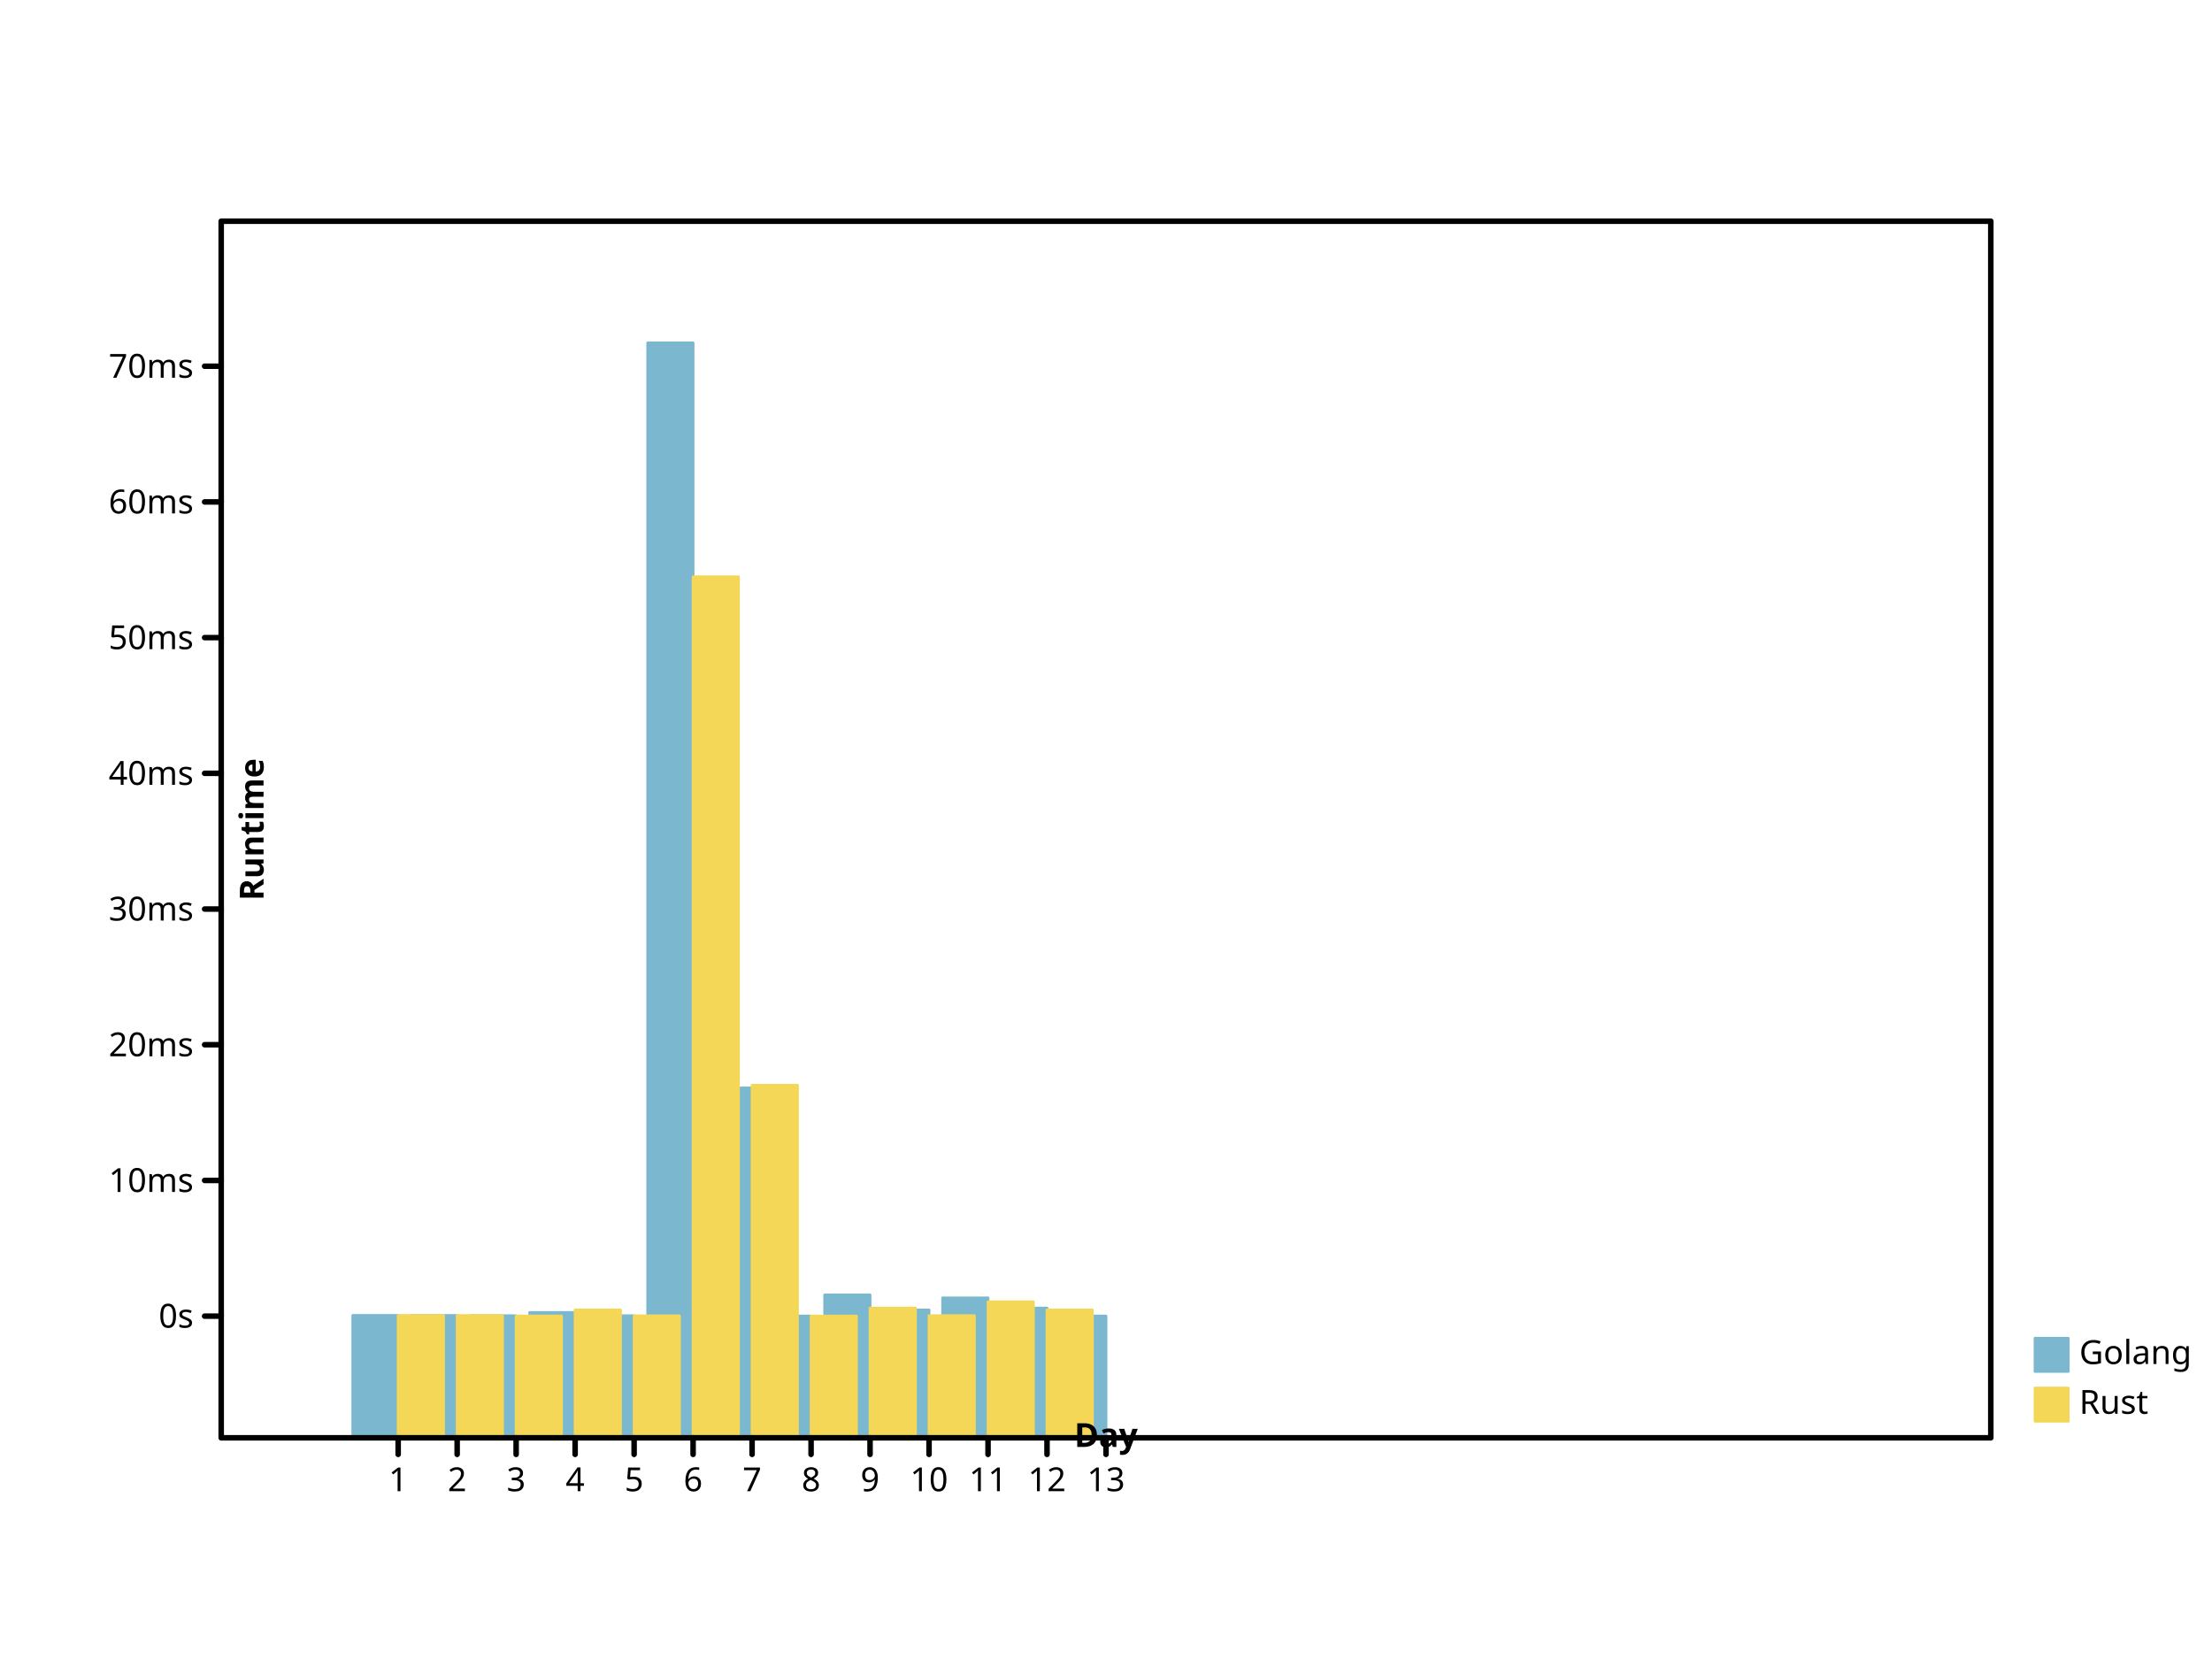
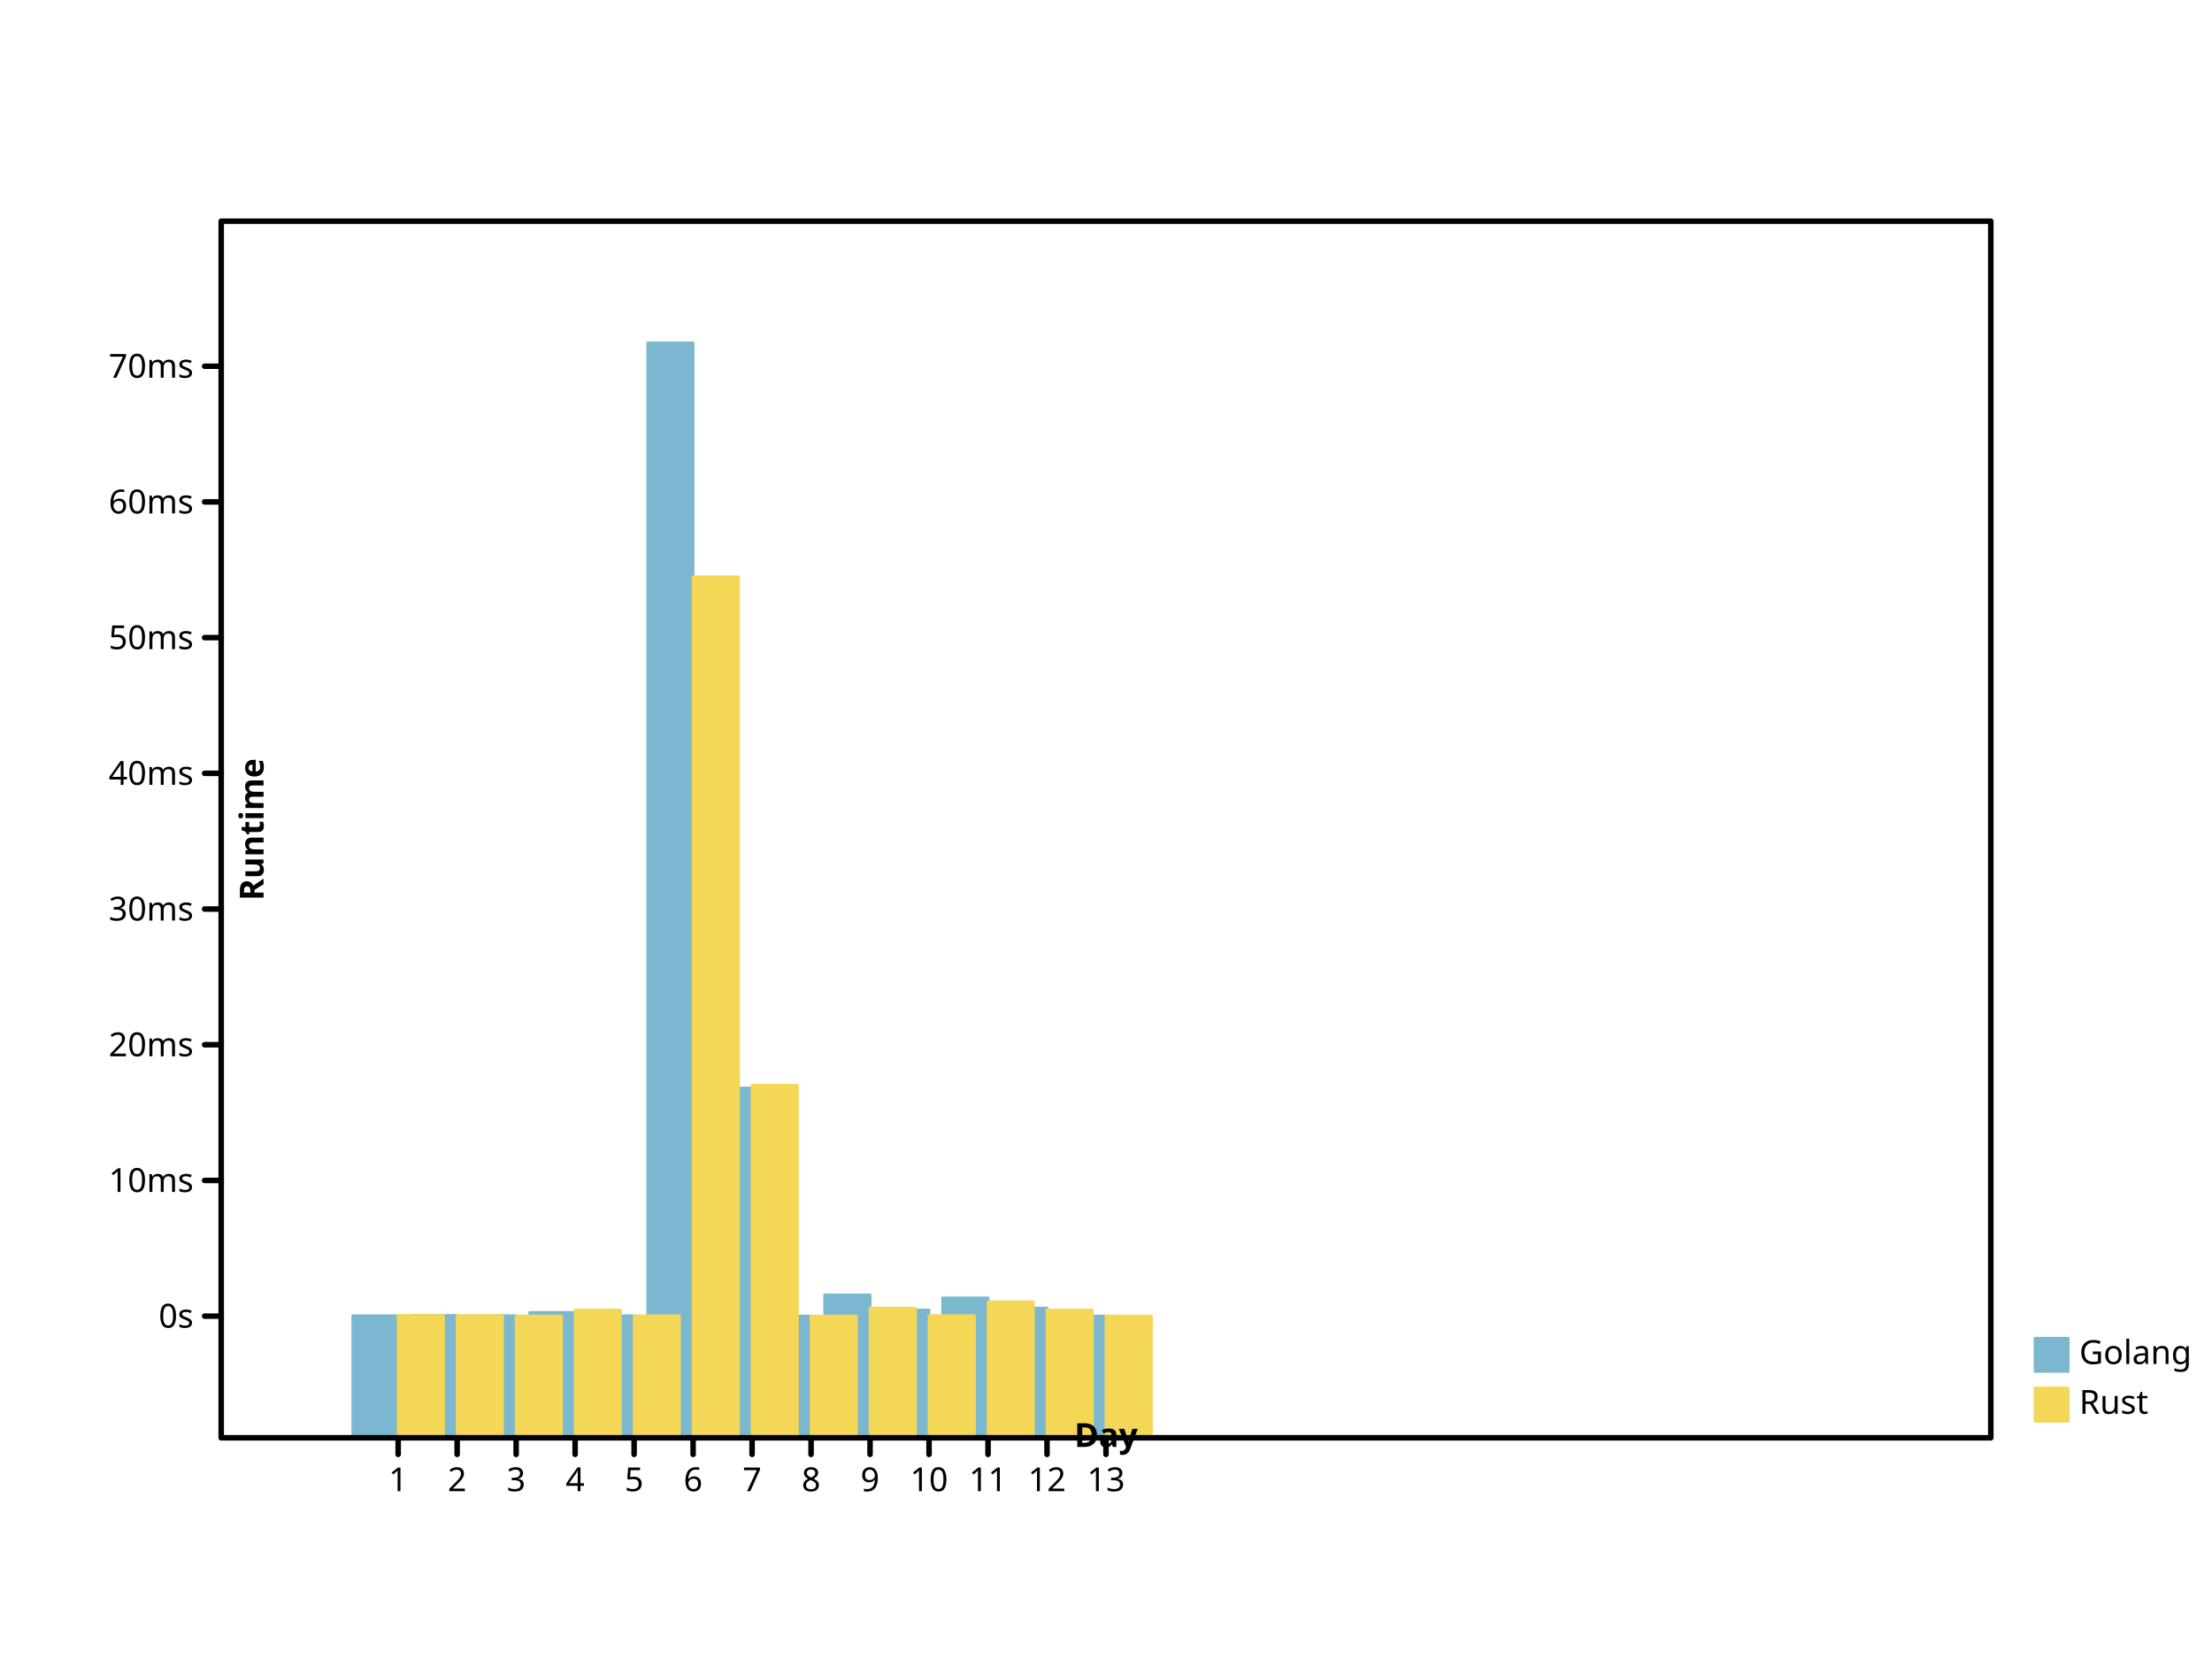
<svg xmlns="http://www.w3.org/2000/svg" width="800" height="600" viewbox="0 0 800 600" preserveAspectRatio="xMidYMid meet">
  <defs>
-     <marker refX="5" refY="5" markerUnits="userSpaceOnUse" markerWidth="2%" markerHeight="2%" id="circle" viewBox="0 0 10 10 ">
+     <marker refY="5" markerUnits="userSpaceOnUse" markerWidth="2%" markerHeight="2%" id="circle" viewBox="0 0 10 10 " refX="5">
      <circle cx="5" cy="5" r="3" fill="none" stroke="black" />
    </marker>
-     <marker viewBox="0 0 10 10 " refX="5" refY="5" markerUnits="userSpaceOnUse" markerWidth="2%" markerHeight="2%" id="filled-circle">
-       <circle cx="5" cy="5" r="3" fill="black" stroke="none" />
+     <marker id="filled-circle" viewBox="0 0 10 10 " refX="5" refY="5" markerUnits="userSpaceOnUse" markerWidth="2%" markerHeight="2%">
+       <circle stroke="none" cx="5" cy="5" r="3" fill="black" />
    </marker>
-     <marker markerUnits="userSpaceOnUse" markerWidth="2%" markerHeight="2%" id="square" viewBox="0 0 10 10 " refX="5" refY="5">
-       <rect height="6" fill="none" stroke="black" x="2" y="2" width="6" />
+     <marker markerWidth="2%" markerHeight="2%" id="square" viewBox="0 0 10 10 " refX="5" refY="5" markerUnits="userSpaceOnUse">
+       <rect x="2" y="2" width="6" height="6" fill="none" stroke="black" />
    </marker>
-     <marker markerUnits="userSpaceOnUse" markerWidth="2%" markerHeight="2%" id="filled-square" viewBox="0 0 10 10 " refX="5" refY="5">
-       <rect height="6" fill="black" stroke="none" x="2" y="2" width="6" />
+     <marker markerWidth="2%" markerHeight="2%" id="filled-square" viewBox="0 0 10 10 " refX="5" refY="5" markerUnits="userSpaceOnUse">
+       <rect y="2" width="6" height="6" fill="black" stroke="none" x="2" />
    </marker>
  </defs>
-   <g transform="translate(80 520 )scale(1 -1 )" fill="hsl(198, 47%, 65%)" stroke="hsl(198, 47%, 65%)" stroke-width="1px" stroke-linecap="round" stroke-linejoin="round">
-     <rect y="0" width="1.641026e+01" height="4.426328e+01" vector-effect="non-scaling-stroke" x="4.758974e+01" />
-     <rect height="4.423326e+01" vector-effect="non-scaling-stroke" x="6.892308e+01" y="0" width="1.641026e+01" />
+   <g fill="hsl(198, 47%, 65%)" stroke="hsl(198, 47%, 65%)" stroke-width="1px" stroke-linecap="round" stroke-linejoin="round" transform="translate(80 520 )scale(1 -1 )">
+     <rect vector-effect="non-scaling-stroke" x="4.758974e+01" y="0" width="1.641026e+01" height="4.413748e+01" />
+     <rect x="6.892308e+01" y="0" width="1.641026e+01" height="4.423326e+01" vector-effect="non-scaling-stroke" />
    <rect vector-effect="non-scaling-stroke" x="9.025641e+01" y="0" width="1.641026e+01" height="4.414482e+01" />
-     <rect x="1.115897e+02" y="0" width="1.641026e+01" height="4.533401e+01" vector-effect="non-scaling-stroke" />
-     <rect width="1.641026e+01" height="4.414970e+01" vector-effect="non-scaling-stroke" x="1.329231e+02" y="0" />
-     <rect y="0" width="1.641026e+01" height="396" vector-effect="non-scaling-stroke" x="1.542564e+02" />
-     <rect x="1.755897e+02" y="0" width="1.641026e+01" height="1.265206e+02" vector-effect="non-scaling-stroke" />
+     <rect y="0" width="1.641026e+01" height="4.533401e+01" vector-effect="non-scaling-stroke" x="1.115897e+02" />
+     <rect vector-effect="non-scaling-stroke" x="1.329231e+02" y="0" width="1.641026e+01" height="4.414970e+01" />
+     <rect vector-effect="non-scaling-stroke" x="1.542564e+02" y="0" width="1.641026e+01" height="396" />
+     <rect height="1.265206e+02" vector-effect="non-scaling-stroke" x="1.755897e+02" y="0" width="1.641026e+01" />
    <rect vector-effect="non-scaling-stroke" x="1.969231e+02" y="0" width="1.641026e+01" height="4.403414e+01" />
-     <rect vector-effect="non-scaling-stroke" x="2.182564e+02" y="0" width="1.641026e+01" height="5.167989e+01" />
-     <rect x="2.395897e+02" y="0" width="1.641026e+01" height="4.622438e+01" vector-effect="non-scaling-stroke" />
-     <rect x="2.609231e+02" y="0" width="1.641026e+01" height="5.060396e+01" vector-effect="non-scaling-stroke" />
+     <rect y="0" width="1.641026e+01" height="5.167989e+01" vector-effect="non-scaling-stroke" x="2.182564e+02" />
+     <rect vector-effect="non-scaling-stroke" x="2.395897e+02" y="0" width="1.641026e+01" height="4.622438e+01" />
+     <rect vector-effect="non-scaling-stroke" x="2.609231e+02" y="0" width="1.641026e+01" height="5.060396e+01" />
    <rect width="1.641026e+01" height="4.690133e+01" vector-effect="non-scaling-stroke" x="2.822564e+02" y="0" />
    <rect vector-effect="non-scaling-stroke" x="3.035897e+02" y="0" width="1.641026e+01" height="4.403436e+01" />
  </g>
-   <g transform="translate(80 520 )scale(1 -1 )" fill="hsl(49, 88%, 65%)" stroke="hsl(49, 88%, 65%)" stroke-width="1px" stroke-linecap="round" stroke-linejoin="round">
+   <g stroke-linecap="round" stroke-linejoin="round" transform="translate(80 520 )scale(1 -1 )" fill="hsl(49, 88%, 65%)" stroke="hsl(49, 88%, 65%)" stroke-width="1px">
    <rect height="4.422948e+01" vector-effect="non-scaling-stroke" x="64" y="0" width="1.641026e+01" />
-     <rect y="0" width="1.641026e+01" height="4.421116e+01" vector-effect="non-scaling-stroke" x="8.533333e+01" />
-     <rect vector-effect="non-scaling-stroke" x="1.066667e+02" y="0" width="1.641026e+01" height="4.404346e+01" />
-     <rect width="1.641026e+01" height="4.622662e+01" vector-effect="non-scaling-stroke" x="128" y="0" />
-     <rect x="1.493333e+02" y="0" width="1.641026e+01" height="4.410670e+01" vector-effect="non-scaling-stroke" />
+     <rect vector-effect="non-scaling-stroke" x="8.533333e+01" y="0" width="1.641026e+01" height="4.421116e+01" />
+     <rect x="1.066667e+02" y="0" width="1.641026e+01" height="4.404346e+01" vector-effect="non-scaling-stroke" />
+     <rect vector-effect="non-scaling-stroke" x="128" y="0" width="1.641026e+01" height="4.622662e+01" />
+     <rect width="1.641026e+01" height="4.410670e+01" vector-effect="non-scaling-stroke" x="1.493333e+02" y="0" />
    <rect x="1.706667e+02" y="0" width="1.641026e+01" height="3.114004e+02" vector-effect="non-scaling-stroke" />
-     <rect height="1.275011e+02" vector-effect="non-scaling-stroke" x="192" y="0" width="1.641026e+01" />
-     <rect height="4.401625e+01" vector-effect="non-scaling-stroke" x="2.133333e+02" y="0" width="1.641026e+01" />
-     <rect width="1.641026e+01" height="4.690768e+01" vector-effect="non-scaling-stroke" x="2.346667e+02" y="0" />
+     <rect vector-effect="non-scaling-stroke" x="192" y="0" width="1.641026e+01" height="1.275011e+02" />
+     <rect x="2.133333e+02" y="0" width="1.641026e+01" height="4.401625e+01" vector-effect="non-scaling-stroke" />
+     <rect x="2.346667e+02" y="0" width="1.641026e+01" height="4.690768e+01" vector-effect="non-scaling-stroke" />
    <rect vector-effect="non-scaling-stroke" x="256" y="0" width="1.641026e+01" height="4.418291e+01" />
    <rect height="4.918509e+01" vector-effect="non-scaling-stroke" x="2.773333e+02" y="0" width="1.641026e+01" />
    <rect width="1.641026e+01" height="4.621178e+01" vector-effect="non-scaling-stroke" x="2.986667e+02" y="0" />
+     <rect height="4.402768e+01" vector-effect="non-scaling-stroke" x="320" y="0" width="1.641026e+01" />
  </g>
-   <g dominant-baseline="hanging" font-size="12px" fill="hsl(198, 47%, 65%)" stroke-width="1px" stroke-linecap="round" stroke-linejoin="round" stroke="hsl(198, 47%, 65%)" font-family="sans-serif" font-style="normal" font-weight="normal" text-anchor="start">
-     <rect width="12" height="12" vector-effect="non-scaling-stroke" x="736" y="484" />
-     <g stroke="black" fill="black">
-       <text x="752" y="484" dominant-baseline="hanging" stroke="none" vector-effect="non-scaling-stroke">Golang</text>
+   <g stroke="hsl(198, 47%, 65%)" stroke-linecap="round" font-family="sans-serif" stroke-linejoin="round" font-size="12px" font-weight="normal" fill="hsl(198, 47%, 65%)" text-anchor="start" dominant-baseline="hanging" stroke-width="1px" font-style="normal">
+     <rect y="484" width="12" height="12" vector-effect="non-scaling-stroke" x="736" />
+     <g fill="black" stroke="black">
+       <text dominant-baseline="hanging" stroke="none" vector-effect="non-scaling-stroke" x="752" y="484">Golang</text>
    </g>
-     <g font-weight="normal" text-anchor="start" font-size="12px" fill="hsl(49, 88%, 65%)" stroke-width="1px" stroke-linecap="round" stroke-linejoin="round" font-style="normal" dominant-baseline="hanging" stroke="hsl(49, 88%, 65%)" font-family="sans-serif">
-       <rect height="12" vector-effect="non-scaling-stroke" x="736" y="502" width="12" />
+     <g stroke="hsl(49, 88%, 65%)" stroke-linecap="round" font-family="sans-serif" font-size="12px" dominant-baseline="hanging" text-anchor="start" stroke-linejoin="round" stroke-width="1px" font-weight="normal" fill="hsl(49, 88%, 65%)" font-style="normal">
+       <rect vector-effect="non-scaling-stroke" x="736" y="502" width="12" height="12" />
      <g fill="black" stroke="black">
-         <text stroke="none" vector-effect="non-scaling-stroke" x="752" y="502" dominant-baseline="hanging">Rust</text>
-         <g fill="none" font-size="12px" stroke-linecap="round" dominant-baseline="hanging" text-anchor="start" font-family="sans-serif" font-style="normal" font-weight="normal" stroke-width="2px" stroke-linejoin="round">
-           <rect x="80" y="80" width="640" height="440" vector-effect="non-scaling-stroke" />
+         <text dominant-baseline="hanging" stroke="none" vector-effect="non-scaling-stroke" x="752" y="502">Rust</text>
+         <g stroke-linecap="round" font-weight="normal" dominant-baseline="hanging" stroke-width="2px" stroke-linejoin="round" text-anchor="start" font-style="normal" fill="none" font-family="sans-serif" font-size="12px">
+           <rect height="440" vector-effect="non-scaling-stroke" x="80" y="80" width="640" />
        </g>
-         <g stroke="black" font-weight="normal" fill="none" stroke-linecap="round" stroke-linejoin="round" font-size="12px" transform="translate(80 520 )scale(1 -1 )" text-anchor="start" stroke-width="2px" font-style="normal" dominant-baseline="hanging" font-family="sans-serif">
-           <path vector-effect="non-scaling-stroke" d="M64,0 L64,-6 M8.533333e+01,0 L8.533333e+01,-6 M1.066667e+02,0 L1.066667e+02,-6 M128,0 L128,-6 M1.493333e+02,0 L1.493333e+02,-6 M1.706667e+02,0 L1.706667e+02,-6 M192,0 L192,-6 M2.133333e+02,0 L2.133333e+02,-6 M2.346667e+02,0 L2.346667e+02,-6 M256,0 L256,-6 M2.773333e+02,0 L2.773333e+02,-6 M2.986667e+02,0 L2.986667e+02,-6 M320,0 L320,-6 " />
+         <g font-size="12px" font-weight="normal" font-family="sans-serif" transform="translate(80 520 )scale(1 -1 )" stroke-linejoin="round" text-anchor="start" dominant-baseline="hanging" fill="none" stroke="black" stroke-width="2px" stroke-linecap="round" font-style="normal">
+           <path d="M64,0 L64,-6 M8.533333e+01,0 L8.533333e+01,-6 M1.066667e+02,0 L1.066667e+02,-6 M128,0 L128,-6 M1.493333e+02,0 L1.493333e+02,-6 M1.706667e+02,0 L1.706667e+02,-6 M192,0 L192,-6 M2.133333e+02,0 L2.133333e+02,-6 M2.346667e+02,0 L2.346667e+02,-6 M256,0 L256,-6 M2.773333e+02,0 L2.773333e+02,-6 M2.986667e+02,0 L2.986667e+02,-6 M320,0 L320,-6 " vector-effect="non-scaling-stroke" />
        </g>
-         <g font-size="12px" font-weight="normal" font-family="sans-serif" transform="translate(80 520 )scale(1 1 )" stroke-linejoin="round" stroke-width="2px" stroke-linecap="round" font-style="normal" dominant-baseline="hanging" stroke="black" text-anchor="middle" fill="black">
-           <text stroke="none" vector-effect="non-scaling-stroke" x="64" y="10" dominant-baseline="hanging">1</text>
-           <text x="8.533333e+01" y="10" dominant-baseline="hanging" stroke="none" vector-effect="non-scaling-stroke">2</text>
-           <text y="10" dominant-baseline="hanging" stroke="none" vector-effect="non-scaling-stroke" x="1.066667e+02">3</text>
-           <text stroke="none" vector-effect="non-scaling-stroke" x="128" y="10" dominant-baseline="hanging">4</text>
-           <text dominant-baseline="hanging" stroke="none" vector-effect="non-scaling-stroke" x="1.493333e+02" y="10">5</text>
-           <text x="1.706667e+02" y="10" dominant-baseline="hanging" stroke="none" vector-effect="non-scaling-stroke">6</text>
-           <text x="192" y="10" dominant-baseline="hanging" stroke="none" vector-effect="non-scaling-stroke">7</text>
-           <text x="2.133333e+02" y="10" dominant-baseline="hanging" stroke="none" vector-effect="non-scaling-stroke">8</text>
-           <text stroke="none" vector-effect="non-scaling-stroke" x="2.346667e+02" y="10" dominant-baseline="hanging">9</text>
-           <text dominant-baseline="hanging" stroke="none" vector-effect="non-scaling-stroke" x="256" y="10">10</text>
-           <text y="10" dominant-baseline="hanging" stroke="none" vector-effect="non-scaling-stroke" x="2.773333e+02">11</text>
-           <text vector-effect="non-scaling-stroke" x="2.986667e+02" y="10" dominant-baseline="hanging" stroke="none">12</text>
-           <text y="10" dominant-baseline="hanging" stroke="none" vector-effect="non-scaling-stroke" x="320">13</text>
+         <g stroke-linecap="round" font-family="sans-serif" font-size="12px" transform="translate(80 520 )scale(1 1 )" stroke-linejoin="round" stroke="black" stroke-width="2px" fill="black" font-style="normal" text-anchor="middle" font-weight="normal" dominant-baseline="hanging">
+           <text vector-effect="non-scaling-stroke" x="64" y="10" dominant-baseline="hanging" stroke="none">1</text>
+           <text stroke="none" vector-effect="non-scaling-stroke" x="8.533333e+01" y="10" dominant-baseline="hanging">2</text>
+           <text stroke="none" vector-effect="non-scaling-stroke" x="1.066667e+02" y="10" dominant-baseline="hanging">3</text>
+           <text x="128" y="10" dominant-baseline="hanging" stroke="none" vector-effect="non-scaling-stroke">4</text>
+           <text x="1.493333e+02" y="10" dominant-baseline="hanging" stroke="none" vector-effect="non-scaling-stroke">5</text>
+           <text stroke="none" vector-effect="non-scaling-stroke" x="1.706667e+02" y="10" dominant-baseline="hanging">6</text>
+           <text y="10" dominant-baseline="hanging" stroke="none" vector-effect="non-scaling-stroke" x="192">7</text>
+           <text stroke="none" vector-effect="non-scaling-stroke" x="2.133333e+02" y="10" dominant-baseline="hanging">8</text>
+           <text vector-effect="non-scaling-stroke" x="2.346667e+02" y="10" dominant-baseline="hanging" stroke="none">9</text>
+           <text vector-effect="non-scaling-stroke" x="256" y="10" dominant-baseline="hanging" stroke="none">10</text>
+           <text vector-effect="non-scaling-stroke" x="2.773333e+02" y="10" dominant-baseline="hanging" stroke="none">11</text>
+           <text stroke="none" vector-effect="non-scaling-stroke" x="2.986667e+02" y="10" dominant-baseline="hanging">12</text>
+           <text dominant-baseline="hanging" stroke="none" vector-effect="non-scaling-stroke" x="320" y="10">13</text>
        </g>
-         <g stroke="black" stroke-width="2px" font-style="normal" text-anchor="middle" dominant-baseline="baseline" font-family="sans-serif" transform="translate(80 520 )scale(1 1 )rotate(0 0 0 )" fill="black" stroke-linecap="round" stroke-linejoin="round" font-size="12px" font-weight="bold">
+         <g transform="translate(80 520 )scale(1 1 )rotate(0 0 0 )" stroke-linejoin="round" stroke-width="2px" stroke-linecap="round" font-size="12px" fill="black" font-style="normal" text-anchor="middle" stroke="black" font-family="sans-serif" font-weight="bold" dominant-baseline="baseline">
          <text vector-effect="non-scaling-stroke" x="320" y="-6" dominant-baseline="baseline" stroke="none">Day</text>
        </g>
-         <g font-style="normal" font-weight="bold" stroke-width="2px" dominant-baseline="baseline" text-anchor="middle" fill="black" stroke-linecap="round" stroke="black" font-family="sans-serif" transform="translate(80 520 )scale(1 -1 )" stroke-linejoin="round" font-size="12px">
+         <g fill="black" stroke-width="2px" font-size="12px" text-anchor="middle" font-style="normal" dominant-baseline="baseline" stroke="black" stroke-linecap="round" font-family="sans-serif" font-weight="bold" transform="translate(80 520 )scale(1 -1 )" stroke-linejoin="round">
          <path vector-effect="non-scaling-stroke" d="M0,44 L-6,44 M0,9.307912e+01 L-6,9.307912e+01 M0,1.421582e+02 L-6,1.421582e+02 M0,1.912374e+02 L-6,1.912374e+02 M0,2.403165e+02 L-6,2.403165e+02 M0,2.893956e+02 L-6,2.893956e+02 M0,3.384747e+02 L-6,3.384747e+02 M0,3.875538e+02 L-6,3.875538e+02 " />
        </g>
-         <g stroke-linecap="round" stroke-linejoin="round" fill="black" stroke-width="2px" dominant-baseline="middle" stroke="black" font-family="sans-serif" font-size="12px" font-style="normal" font-weight="normal" text-anchor="end" transform="translate(80 520 )scale(1 1 )">
+         <g font-style="normal" stroke="black" stroke-width="2px" stroke-linecap="round" font-weight="normal" transform="translate(80 520 )scale(1 1 )" text-anchor="end" stroke-linejoin="round" font-family="sans-serif" font-size="12px" dominant-baseline="middle" fill="black">
          <text x="-10" y="-44" dominant-baseline="middle" stroke="none" vector-effect="non-scaling-stroke">0s</text>
-           <text stroke="none" vector-effect="non-scaling-stroke" x="-10" y="-9.307912e+01" dominant-baseline="middle">10ms</text>
-           <text stroke="none" vector-effect="non-scaling-stroke" x="-10" y="-1.421582e+02" dominant-baseline="middle">20ms</text>
-           <text vector-effect="non-scaling-stroke" x="-10" y="-1.912374e+02" dominant-baseline="middle" stroke="none">30ms</text>
-           <text stroke="none" vector-effect="non-scaling-stroke" x="-10" y="-2.403165e+02" dominant-baseline="middle">40ms</text>
-           <text stroke="none" vector-effect="non-scaling-stroke" x="-10" y="-2.893956e+02" dominant-baseline="middle">50ms</text>
-           <text stroke="none" vector-effect="non-scaling-stroke" x="-10" y="-3.384747e+02" dominant-baseline="middle">60ms</text>
-           <text stroke="none" vector-effect="non-scaling-stroke" x="-10" y="-3.875538e+02" dominant-baseline="middle">70ms</text>
+           <text dominant-baseline="middle" stroke="none" vector-effect="non-scaling-stroke" x="-10" y="-9.307912e+01">10ms</text>
+           <text dominant-baseline="middle" stroke="none" vector-effect="non-scaling-stroke" x="-10" y="-1.421582e+02">20ms</text>
+           <text y="-1.912374e+02" dominant-baseline="middle" stroke="none" vector-effect="non-scaling-stroke" x="-10">30ms</text>
+           <text y="-2.403165e+02" dominant-baseline="middle" stroke="none" vector-effect="non-scaling-stroke" x="-10">40ms</text>
+           <text vector-effect="non-scaling-stroke" x="-10" y="-2.893956e+02" dominant-baseline="middle" stroke="none">50ms</text>
+           <text dominant-baseline="middle" stroke="none" vector-effect="non-scaling-stroke" x="-10" y="-3.384747e+02">60ms</text>
+           <text x="-10" y="-3.875538e+02" dominant-baseline="middle" stroke="none" vector-effect="non-scaling-stroke">70ms</text>
        </g>
-         <g font-style="normal" text-anchor="middle" fill="black" font-family="sans-serif" transform="translate(80 520 )scale(1 1 )rotate(-90 0 0 )" stroke-width="2px" stroke-linejoin="round" dominant-baseline="hanging" stroke="black" stroke-linecap="round" font-size="12px" font-weight="bold">
+         <g font-weight="bold" transform="translate(80 520 )scale(1 1 )rotate(-90 0 0 )" font-style="normal" fill="black" stroke="black" font-family="sans-serif" stroke-linecap="round" font-size="12px" stroke-linejoin="round" text-anchor="middle" dominant-baseline="hanging" stroke-width="2px">
          <text vector-effect="non-scaling-stroke" x="220" y="6" dominant-baseline="hanging" stroke="none">Runtime</text>
        </g>
      </g>
    </g>
  </g>
</svg>
